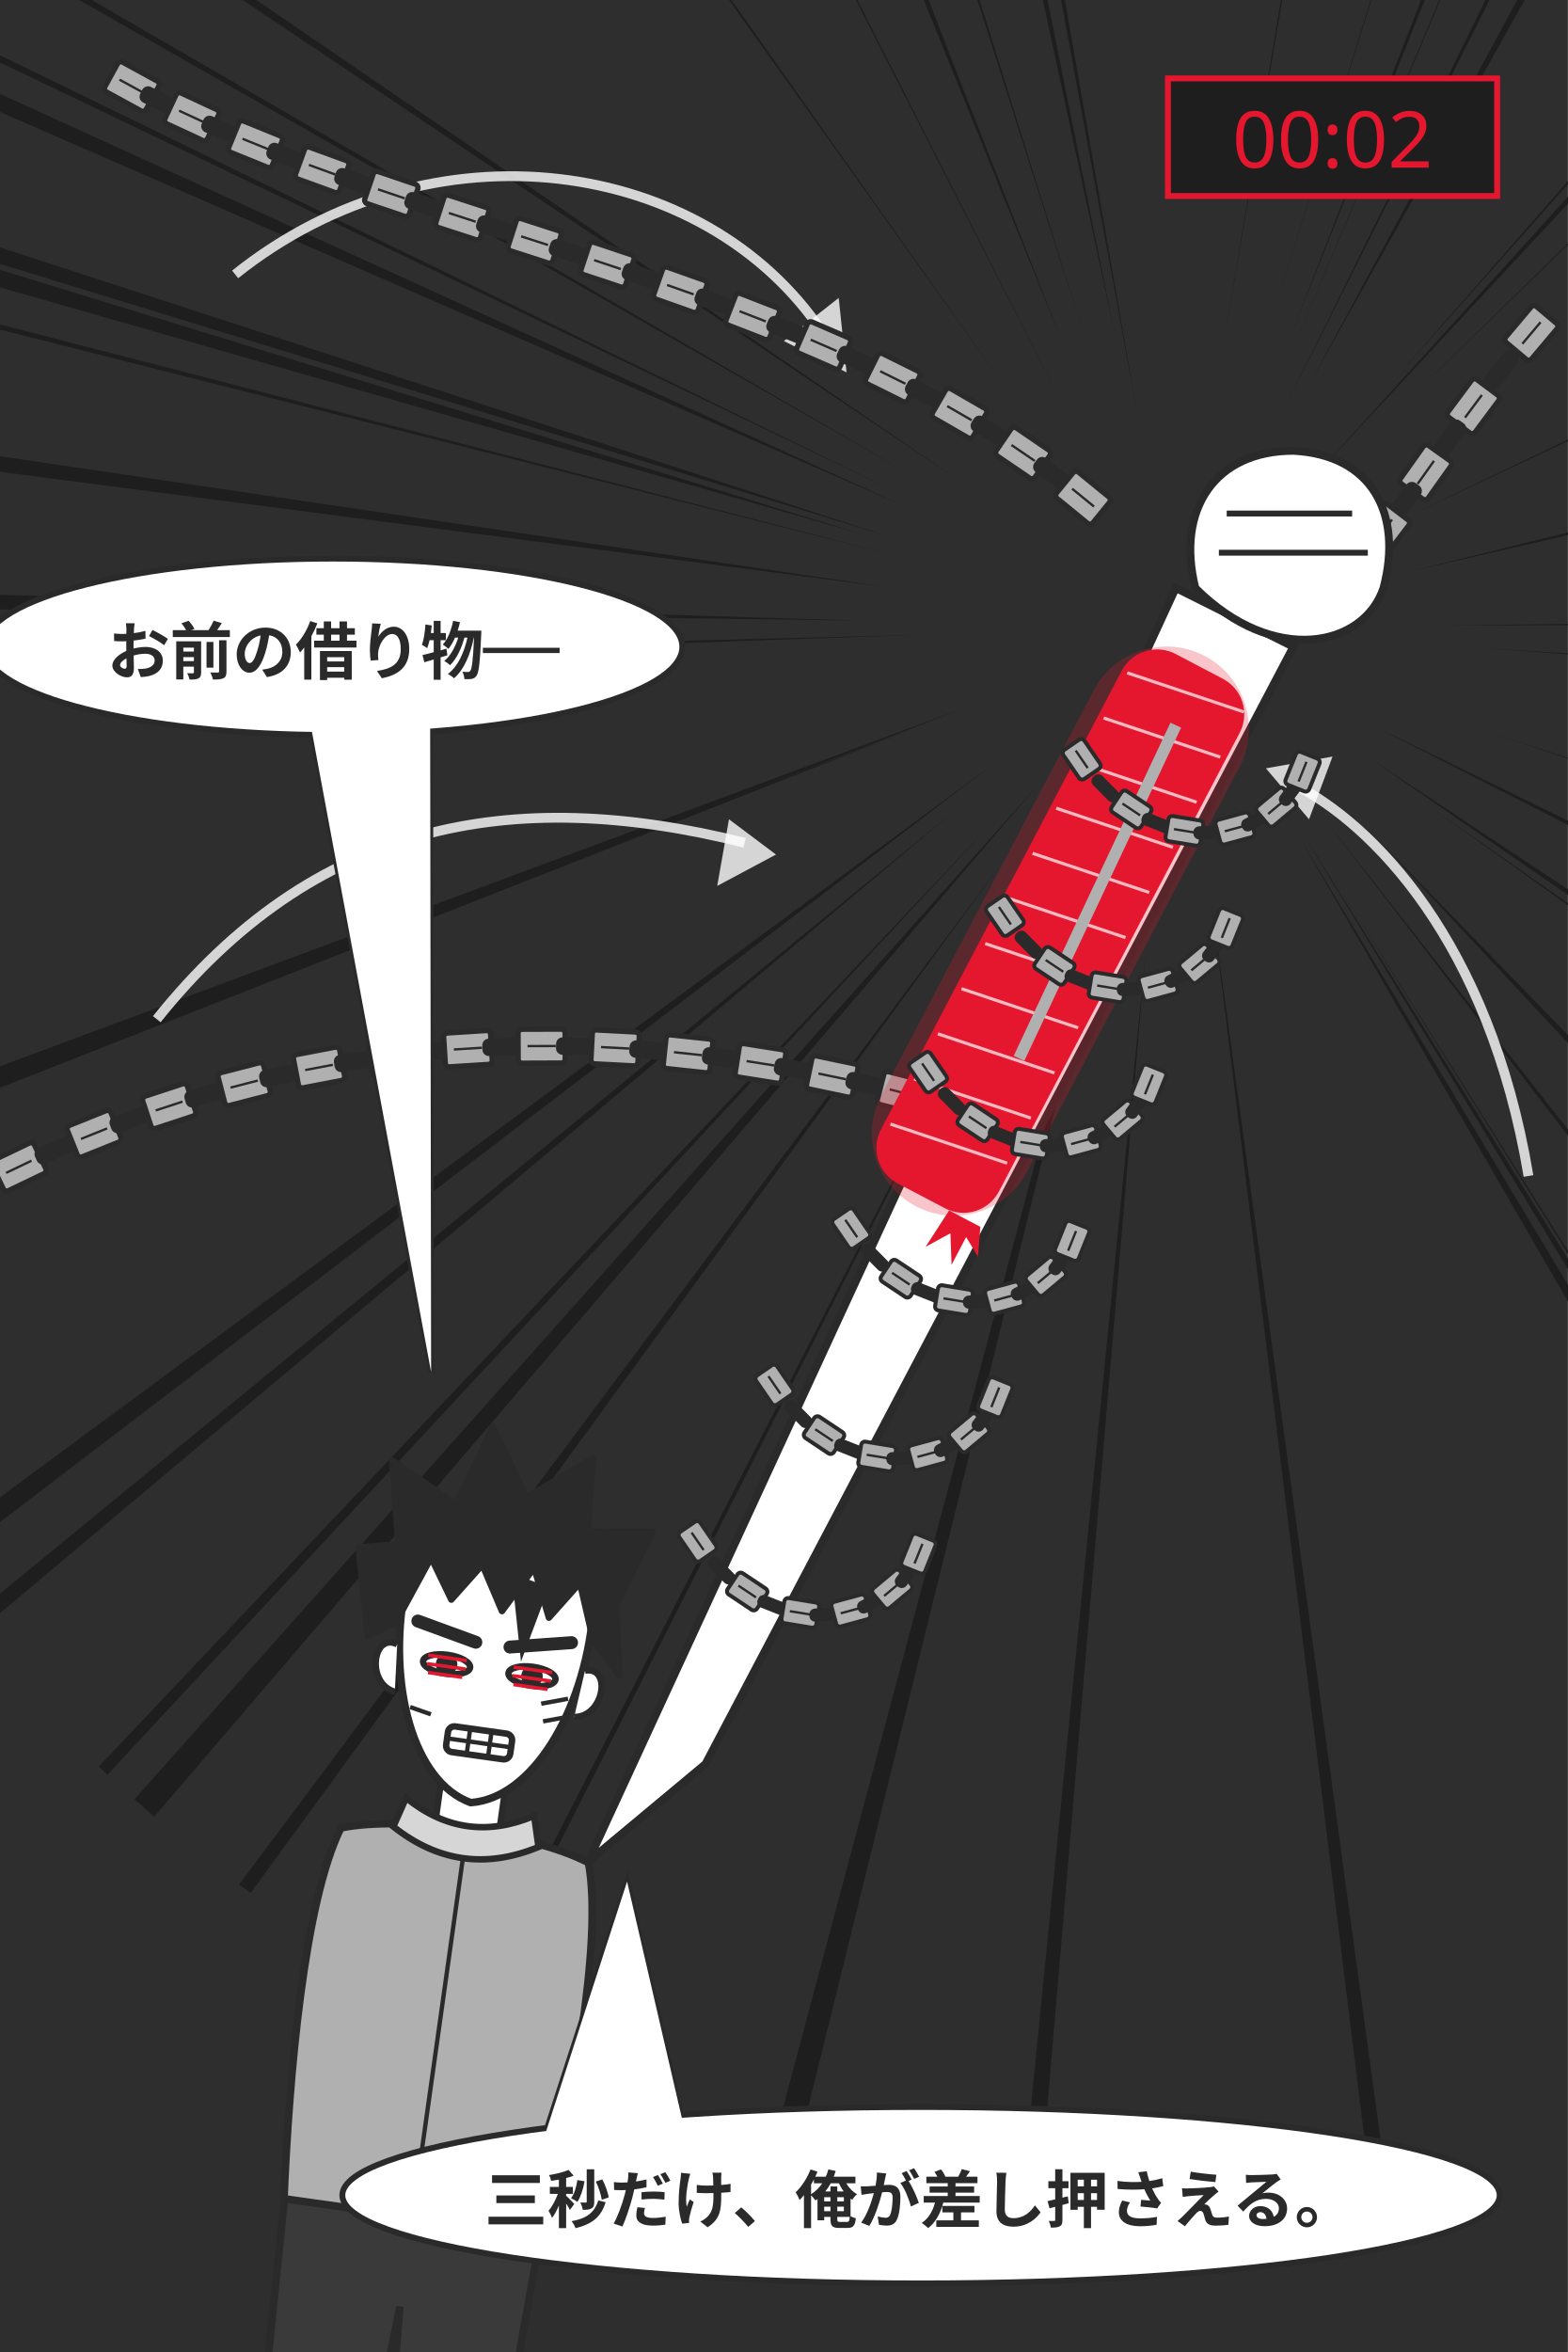
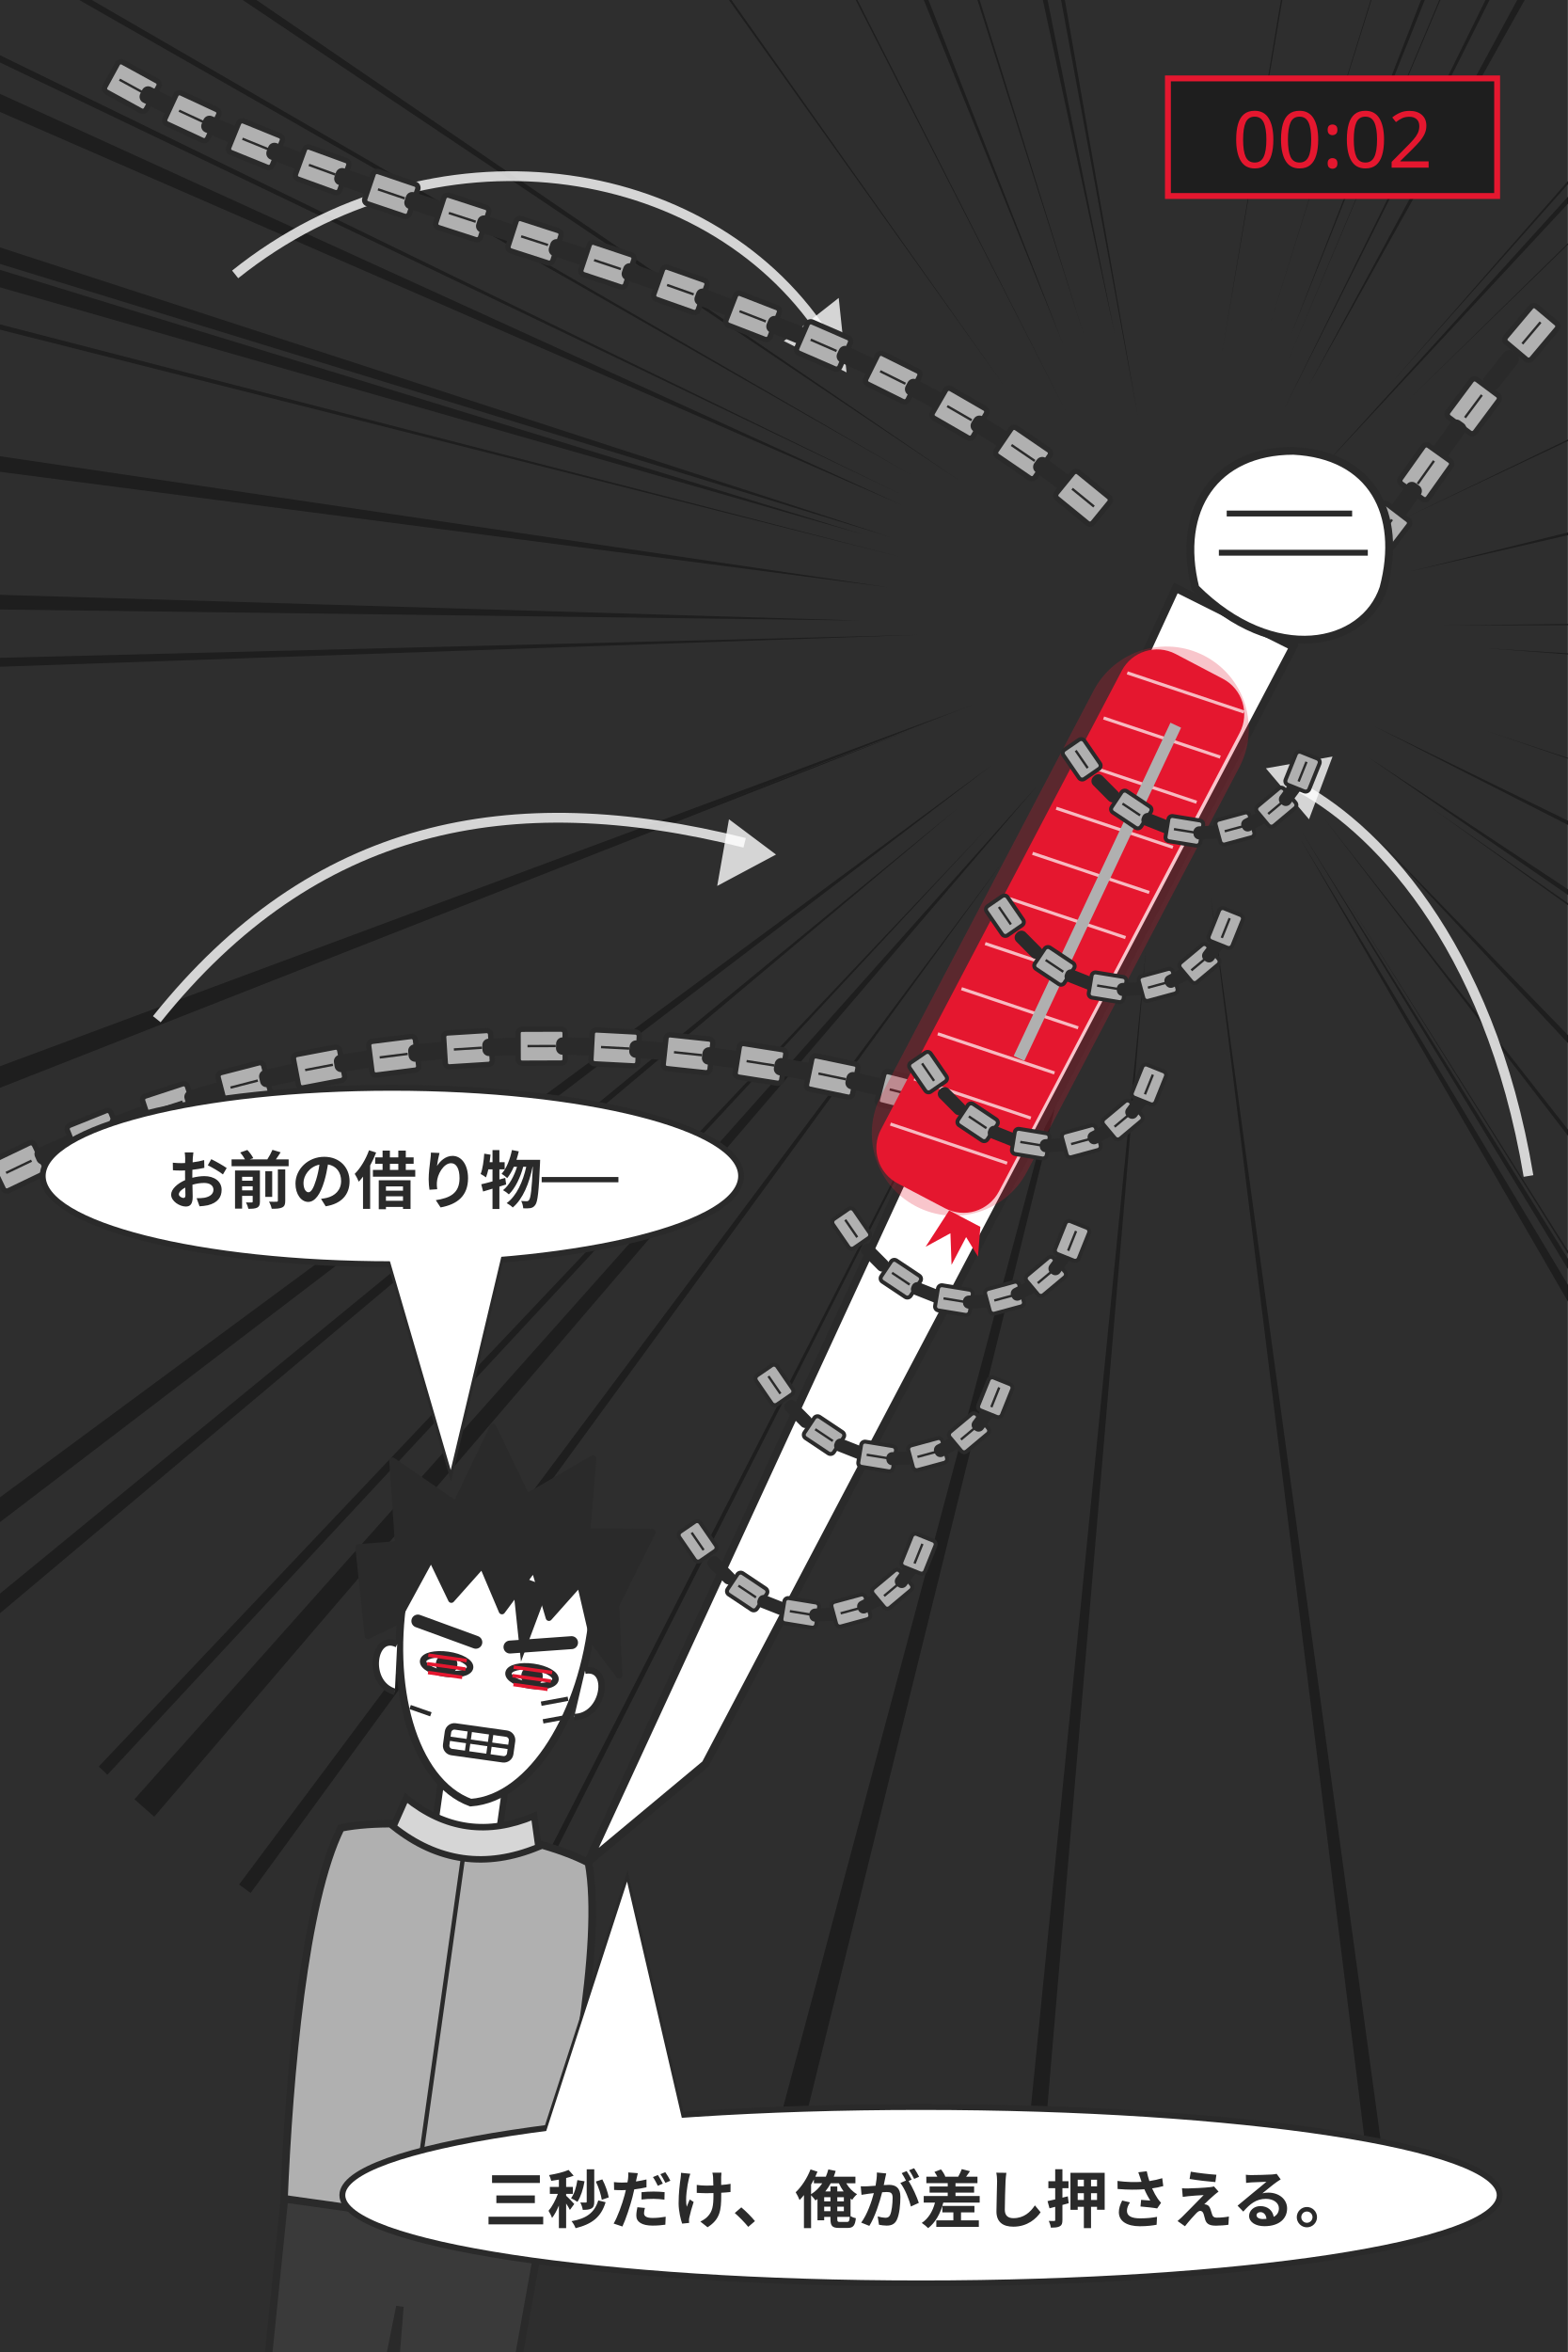
<svg xmlns="http://www.w3.org/2000/svg" viewBox="0 0 800 1200">
  <rect width="800" height="1200" fill="#2E2E2E" />
  <rect width="800" height="1200" fill="#2E2E2E" />
  <g fill="#1E1E1E" opacity="1">
    <polygon points="454.3,274 -161.2,73.8 -164.5,84.2" />
    <polygon points="709.8,195.6 1131.1,-278.3 1127.3,-281.6" />
    <polygon points="460,257.6 -128.5,-10.7 -132.9,-0.8" />
    <polygon points="717.3,264.1 1323.2,-22 1321.1,-26.5" />
    <polygon points="568.8,170.2 441.3,-464.1 432.7,-462.3" />
    <polygon points="528.5,401.8 68.6,918 78.7,926.9" />
    <polygon points="580.6,212.2 461.4,-467.9 455.4,-466.8" />
    <polygon points="544.6,211.2 238.1,-393.5 236.2,-392.5" />
    <polygon points="546.5,425 235.3,1032.1 238.4,1033.6" />
    <polygon points="701.1,370.4 1313.2,682.4 1318.6,671.6" />
    <polygon points="686.4,457.7 1024.2,998.3 1026.3,997" />
    <polygon points="440.5,272.7 -165.3,87 -168.7,98.3" />
    <polygon points="468.7,323.9 -199.7,340.6 -199.5,347.1" />
    <polygon points="584.7,485.3 522,1116.2 530.9,1117" />
    <polygon points="438.7,316.6 -199.7,297.5 -199.9,308.4" />
    <polygon points="667.9,196.6 990.1,-378.4 981.5,-383.2" />
    <polygon points="730,411.8 1251.7,784 1255.3,778.9" />
    <polygon points="484.5,363.9 -149.6,599.6 -146,609" />
    <polygon points="465.5,242.6 -92.4,-80.7 -94.5,-77" />
    <polygon points="657.4,183.7 911.3,-417 909.7,-417.6" />
    <polygon points="698.2,386.3 1259.2,773.3 1266.7,762.3" />
    <polygon points="699.9,424.9 1147.2,903.7 1156.3,894.9" />
    <polygon points="757.4,330.7 1397.9,378.1 1398.4,370.8" />
    <polygon points="663.7,428.2 1001.4,1012 1010.8,1006.5" />
    <polygon points="496.1,359.7 -148.6,602.3 -146.3,608.3" />
    <polygon points="488.3,412.7 -18.1,827.9 -13,834" />
    <polygon points="460.1,284.3 -174.7,120.4 -175.6,123.9" />
    <polygon points="571.7,430.3 394.8,1093.3 407.2,1096.4" />
    <polygon points="623.6,180.2 734.4,-468.6 731.9,-469.1" />
    <polygon points="511.4,440.1 122,961.5 127.9,965.8" />
    <polygon points="647.9,166.2 838.6,-443.6 837.2,-444" />
    <polygon points="513.2,197.9 137.8,-333 135.5,-331.4" />
    <polygon points="658.9,170.5 896.2,-423.1 890.5,-425.4" />
    <polygon points="664.3,424.4 1016.6,1003 1022.7,999.2" />
    <polygon points="654.7,209.9 958.6,-395.2 953.8,-397.5" />
    <polygon points="735.8,319.1 1400,317.8 1400,311.2" />
    <polygon points="553,170.6 361.8,-443.7 358.2,-442.6" />
    <polygon points="542.3,175.1 307.7,-424.7 300.6,-421.9" />
    <polygon points="718.5,204.2 1173.2,-238.1 1171.3,-240.1" />
    <polygon points="452.8,299.6 -191.6,204.5 -193.2,215.6" />
    <polygon points="719.3,291.6 1379.5,140.1 1377,129.3" />
    <polygon points="675.7,417.6 1088,954 1093.1,950" />
    <polygon points="617.8,457 699.1,1113.8 707.4,1112.8" />
    <polygon points="506.5,390.1 -43.2,795.8 -36.6,804.5" />
    <polygon points="465.1,372.2 -147.4,605.4 -144.8,611.9" />
    <polygon points="673.1,240.4 1144.6,-266.1 1138,-272.1" />
    <polygon points="489.7,245.3 -60.8,-131 -64.1,-126" />
    <polygon points="459.8,252.2 -119.4,-30 -121.2,-26.2" />
    <polygon points="503.7,422.6 50.4,901.3 54.8,905.5" />
    <polygon points="758.9,373.1 1357.8,576.3 1359.6,571.1" />
  </g>
  <g fill="none" stroke="#FFFFFF" stroke-width="5" opacity="0.8">
    <path d="M120,140 C220,60 360,80 420,170" />
    <path d="M780,600 C760,480 700,420 660,400" />
    <path d="M80,520 C160,420 260,400 380,430" />
  </g>
  <g fill="#FFFFFF" opacity="0.8">
    <path d="M432,190 L400,174 L428,152 Z" />
    <path d="M646,392 L680,386 L668,418 Z" />
    <path d="M396,436 L366,452 L372,418 Z" />
  </g>
  <g stroke="#2A2A2A" stroke-width="2.7" opacity="1">
    <g transform="translate(67.3,44.1) rotate(28.7)">
      <rect x="-12" y="-8.6" width="24" height="17.3" rx="2" fill="#B0B0B0" />
      <line x1="-7.2" y1="0" x2="7.2" y2="0" stroke-width="1.2" />
    </g>
    <g transform="translate(82.3,52) rotate(26.7)">
      <rect x="-10.1" y="-3.1" width="20.2" height="6.2" rx="2" fill="#2A2A2A" />
    </g>
    <g transform="translate(97.9,59.5) rotate(24.9)">
      <rect x="-12" y="-8.6" width="24" height="17.3" rx="2" fill="#B0B0B0" />
      <line x1="-7.2" y1="0" x2="7.2" y2="0" stroke-width="1.2" />
    </g>
    <g transform="translate(113.9,66.6) rotate(23.4)">
      <rect x="-10.1" y="-3.1" width="20.2" height="6.2" rx="2" fill="#2A2A2A" />
    </g>
    <g transform="translate(130.4,73.5) rotate(22.1)">
      <rect x="-12" y="-8.6" width="24" height="17.3" rx="2" fill="#B0B0B0" />
      <line x1="-7.2" y1="0" x2="7.2" y2="0" stroke-width="1.2" />
    </g>
    <g transform="translate(147.2,80.1) rotate(20.9)">
      <rect x="-10.1" y="-3.1" width="20.2" height="6.2" rx="2" fill="#2A2A2A" />
    </g>
    <g transform="translate(164.4,86.6) rotate(20)">
      <rect x="-12" y="-8.6" width="24" height="17.3" rx="2" fill="#B0B0B0" />
      <line x1="-7.2" y1="0" x2="7.2" y2="0" stroke-width="1.2" />
    </g>
    <g transform="translate(181.9,92.8) rotate(19.3)">
      <rect x="-10.1" y="-3.1" width="20.2" height="6.2" rx="2" fill="#2A2A2A" />
    </g>
    <g transform="translate(199.7,98.9) rotate(18.7)">
      <rect x="-12" y="-8.6" width="24" height="17.3" rx="2" fill="#B0B0B0" />
      <line x1="-7.2" y1="0" x2="7.2" y2="0" stroke-width="1.2" />
    </g>
    <g transform="translate(217.7,104.9) rotate(18.3)">
      <rect x="-10.1" y="-3.1" width="20.2" height="6.2" rx="2" fill="#2A2A2A" />
    </g>
    <g transform="translate(235.9,110.9) rotate(18)">
      <rect x="-12" y="-8.6" width="24" height="17.3" rx="2" fill="#B0B0B0" />
      <line x1="-7.2" y1="0" x2="7.2" y2="0" stroke-width="1.2" />
    </g>
    <g transform="translate(254.3,116.8) rotate(17.9)">
      <rect x="-10.1" y="-3.1" width="20.2" height="6.2" rx="2" fill="#2A2A2A" />
    </g>
    <g transform="translate(272.8,122.8) rotate(17.9)">
      <rect x="-12" y="-8.6" width="24" height="17.3" rx="2" fill="#B0B0B0" />
      <line x1="-7.2" y1="0" x2="7.2" y2="0" stroke-width="1.2" />
    </g>
    <g transform="translate(291.4,128.9) rotate(18.1)">
      <rect x="-10.1" y="-3.1" width="20.2" height="6.2" rx="2" fill="#2A2A2A" />
    </g>
    <g transform="translate(310,135) rotate(18.4)">
      <rect x="-12" y="-8.6" width="24" height="17.3" rx="2" fill="#B0B0B0" />
      <line x1="-7.2" y1="0" x2="7.2" y2="0" stroke-width="1.2" />
    </g>
    <g transform="translate(328.6,141.3) rotate(18.9)">
      <rect x="-10.1" y="-3.1" width="20.2" height="6.2" rx="2" fill="#2A2A2A" />
    </g>
    <g transform="translate(347.2,147.8) rotate(19.5)">
      <rect x="-12" y="-8.6" width="24" height="17.3" rx="2" fill="#B0B0B0" />
      <line x1="-7.2" y1="0" x2="7.2" y2="0" stroke-width="1.2" />
    </g>
    <g transform="translate(365.7,154.4) rotate(20.3)">
      <rect x="-10.1" y="-3.1" width="20.2" height="6.2" rx="2" fill="#2A2A2A" />
    </g>
    <g transform="translate(384.1,161.4) rotate(21.2)">
      <rect x="-12" y="-8.6" width="24" height="17.3" rx="2" fill="#B0B0B0" />
      <line x1="-7.2" y1="0" x2="7.2" y2="0" stroke-width="1.2" />
    </g>
    <g transform="translate(402.3,168.6) rotate(22.2)">
      <rect x="-10.1" y="-3.1" width="20.2" height="6.2" rx="2" fill="#2A2A2A" />
    </g>
    <g transform="translate(420.3,176.2) rotate(23.5)">
      <rect x="-12" y="-8.6" width="24" height="17.3" rx="2" fill="#B0B0B0" />
      <line x1="-7.2" y1="0" x2="7.2" y2="0" stroke-width="1.2" />
    </g>
    <g transform="translate(438.1,184.2) rotate(24.8)">
      <rect x="-10.1" y="-3.1" width="20.2" height="6.2" rx="2" fill="#2A2A2A" />
    </g>
    <g transform="translate(455.6,192.6) rotate(26.4)">
      <rect x="-12" y="-8.6" width="24" height="17.3" rx="2" fill="#B0B0B0" />
      <line x1="-7.2" y1="0" x2="7.2" y2="0" stroke-width="1.2" />
    </g>
    <g transform="translate(472.8,201.4) rotate(28.1)">
      <rect x="-10.1" y="-3.1" width="20.2" height="6.2" rx="2" fill="#2A2A2A" />
    </g>
    <g transform="translate(489.6,210.8) rotate(30)">
      <rect x="-12" y="-8.6" width="24" height="17.3" rx="2" fill="#B0B0B0" />
      <line x1="-7.2" y1="0" x2="7.2" y2="0" stroke-width="1.2" />
    </g>
    <g transform="translate(506.1,220.6) rotate(32)">
      <rect x="-10.1" y="-3.1" width="20.2" height="6.2" rx="2" fill="#2A2A2A" />
    </g>
    <g transform="translate(522.1,231.1) rotate(34.3)">
      <rect x="-12" y="-8.6" width="24" height="17.3" rx="2" fill="#B0B0B0" />
      <line x1="-7.2" y1="0" x2="7.2" y2="0" stroke-width="1.2" />
    </g>
    <g transform="translate(537.7,242.2) rotate(36.7)">
      <rect x="-10.1" y="-3.1" width="20.2" height="6.2" rx="2" fill="#2A2A2A" />
    </g>
    <g transform="translate(552.7,253.9) rotate(39.2)">
      <rect x="-12" y="-8.6" width="24" height="17.3" rx="2" fill="#B0B0B0" />
      <line x1="-7.2" y1="0" x2="7.2" y2="0" stroke-width="1.2" />
    </g>
  </g>
  <g stroke="#2A2A2A" stroke-width="2.7" opacity="1">
    <g transform="translate(781.5,169.9) rotate(130.1)">
      <rect x="-12" y="-8.6" width="24" height="17.3" rx="2" fill="#B0B0B0" />
      <line x1="-7.2" y1="0" x2="7.2" y2="0" stroke-width="1.2" />
    </g>
    <g transform="translate(765.9,189) rotate(128.2)">
      <rect x="-10.1" y="-3.1" width="20.2" height="6.2" rx="2" fill="#2A2A2A" />
    </g>
    <g transform="translate(751.9,207.3) rotate(126.7)">
      <rect x="-12" y="-8.6" width="24" height="17.3" rx="2" fill="#B0B0B0" />
      <line x1="-7.2" y1="0" x2="7.2" y2="0" stroke-width="1.2" />
    </g>
    <g transform="translate(739.3,224.6) rotate(125.7)">
      <rect x="-10.1" y="-3.1" width="20.2" height="6.2" rx="2" fill="#2A2A2A" />
    </g>
    <g transform="translate(727.6,241) rotate(125.4)">
      <rect x="-12" y="-8.6" width="24" height="17.3" rx="2" fill="#B0B0B0" />
      <line x1="-7.2" y1="0" x2="7.2" y2="0" stroke-width="1.2" />
    </g>
    <g transform="translate(716.6,256.4) rotate(125.9)">
      <rect x="-10.1" y="-3.1" width="20.2" height="6.2" rx="2" fill="#2A2A2A" />
    </g>
    <g transform="translate(706,270.8) rotate(127.3)">
      <rect x="-12" y="-8.6" width="24" height="17.3" rx="2" fill="#B0B0B0" />
      <line x1="-7.2" y1="0" x2="7.2" y2="0" stroke-width="1.2" />
    </g>
    <g transform="translate(695.4,284.1) rotate(129.9)">
      <rect x="-10.1" y="-3.1" width="20.2" height="6.2" rx="2" fill="#2A2A2A" />
    </g>
    <g transform="translate(684.5,296.3) rotate(133.5)">
      <rect x="-12" y="-8.6" width="24" height="17.3" rx="2" fill="#B0B0B0" />
      <line x1="-7.2" y1="0" x2="7.2" y2="0" stroke-width="1.2" />
    </g>
    <g transform="translate(673.1,307.4) rotate(138.3)">
      <rect x="-10.1" y="-3.1" width="20.2" height="6.2" rx="2" fill="#2A2A2A" />
    </g>
    <g transform="translate(660.8,317.4) rotate(144)">
      <rect x="-12" y="-8.6" width="24" height="17.3" rx="2" fill="#B0B0B0" />
      <line x1="-7.2" y1="0" x2="7.2" y2="0" stroke-width="1.2" />
    </g>
    <g transform="translate(647.3,326.1) rotate(150.2)">
      <rect x="-10.1" y="-3.1" width="20.2" height="6.2" rx="2" fill="#2A2A2A" />
    </g>
  </g>
  <g stroke="#2A2A2A" stroke-width="2.7" opacity="1">
    <g transform="translate(9.6,595.3) rotate(-25.6)">
      <rect x="-12" y="-8.6" width="24" height="17.3" rx="2" fill="#B0B0B0" />
      <line x1="-7.2" y1="0" x2="7.2" y2="0" stroke-width="1.2" />
    </g>
    <g transform="translate(28.8,586.5) rotate(-23.8)">
      <rect x="-10.1" y="-3.1" width="20.2" height="6.2" rx="2" fill="#2A2A2A" />
    </g>
    <g transform="translate(48,578.4) rotate(-21.9)">
      <rect x="-12" y="-8.6" width="24" height="17.3" rx="2" fill="#B0B0B0" />
      <line x1="-7.2" y1="0" x2="7.2" y2="0" stroke-width="1.2" />
    </g>
    <g transform="translate(67.2,571) rotate(-20.1)">
      <rect x="-10.1" y="-3.1" width="20.2" height="6.2" rx="2" fill="#2A2A2A" />
    </g>
    <g transform="translate(86.3,564.3) rotate(-18.2)">
      <rect x="-12" y="-8.6" width="24" height="17.3" rx="2" fill="#B0B0B0" />
      <line x1="-7.2" y1="0" x2="7.2" y2="0" stroke-width="1.2" />
    </g>
    <g transform="translate(105.5,558.4) rotate(-16.3)">
      <rect x="-10.1" y="-3.1" width="20.2" height="6.2" rx="2" fill="#2A2A2A" />
    </g>
    <g transform="translate(124.6,553.1) rotate(-14.5)">
      <rect x="-12" y="-8.6" width="24" height="17.3" rx="2" fill="#B0B0B0" />
      <line x1="-7.2" y1="0" x2="7.2" y2="0" stroke-width="1.2" />
    </g>
    <g transform="translate(143.7,548.5) rotate(-12.6)">
      <rect x="-10.1" y="-3.1" width="20.2" height="6.2" rx="2" fill="#2A2A2A" />
    </g>
    <g transform="translate(162.8,544.6) rotate(-10.8)">
      <rect x="-12" y="-8.6" width="24" height="17.3" rx="2" fill="#B0B0B0" />
      <line x1="-7.2" y1="0" x2="7.2" y2="0" stroke-width="1.2" />
    </g>
    <g transform="translate(181.9,541.3) rotate(-9)">
      <rect x="-10.1" y="-3.1" width="20.2" height="6.2" rx="2" fill="#2A2A2A" />
    </g>
    <g transform="translate(200.9,538.6) rotate(-7.2)">
      <rect x="-12" y="-8.6" width="24" height="17.3" rx="2" fill="#B0B0B0" />
      <line x1="-7.2" y1="0" x2="7.2" y2="0" stroke-width="1.2" />
    </g>
    <g transform="translate(219.8,536.5) rotate(-5.4)">
      <rect x="-10.1" y="-3.1" width="20.2" height="6.2" rx="2" fill="#2A2A2A" />
    </g>
    <g transform="translate(238.8,535) rotate(-3.6)">
      <rect x="-12" y="-8.6" width="24" height="17.3" rx="2" fill="#B0B0B0" />
      <line x1="-7.2" y1="0" x2="7.2" y2="0" stroke-width="1.2" />
    </g>
    <g transform="translate(257.6,534.1) rotate(-1.9)">
      <rect x="-10.1" y="-3.1" width="20.2" height="6.2" rx="2" fill="#2A2A2A" />
    </g>
    <g transform="translate(276.4,533.7) rotate(-0.2)">
      <rect x="-12" y="-8.6" width="24" height="17.3" rx="2" fill="#B0B0B0" />
      <line x1="-7.2" y1="0" x2="7.2" y2="0" stroke-width="1.2" />
    </g>
    <g transform="translate(295.2,533.9) rotate(1.4)">
      <rect x="-10.1" y="-3.1" width="20.2" height="6.2" rx="2" fill="#2A2A2A" />
    </g>
    <g transform="translate(313.9,534.6) rotate(3)">
      <rect x="-12" y="-8.6" width="24" height="17.3" rx="2" fill="#B0B0B0" />
      <line x1="-7.2" y1="0" x2="7.2" y2="0" stroke-width="1.2" />
    </g>
    <g transform="translate(332.6,535.9) rotate(4.6)">
      <rect x="-10.1" y="-3.1" width="20.2" height="6.2" rx="2" fill="#2A2A2A" />
    </g>
    <g transform="translate(351.1,537.6) rotate(6.1)">
      <rect x="-12" y="-8.6" width="24" height="17.3" rx="2" fill="#B0B0B0" />
      <line x1="-7.2" y1="0" x2="7.2" y2="0" stroke-width="1.2" />
    </g>
    <g transform="translate(369.7,539.8) rotate(7.6)">
      <rect x="-10.1" y="-3.1" width="20.2" height="6.2" rx="2" fill="#2A2A2A" />
    </g>
    <g transform="translate(388.1,542.5) rotate(9)">
      <rect x="-12" y="-8.6" width="24" height="17.3" rx="2" fill="#B0B0B0" />
      <line x1="-7.2" y1="0" x2="7.2" y2="0" stroke-width="1.2" />
    </g>
    <g transform="translate(406.4,545.7) rotate(10.4)">
      <rect x="-10.1" y="-3.1" width="20.2" height="6.2" rx="2" fill="#2A2A2A" />
    </g>
    <g transform="translate(424.7,549.2) rotate(11.8)">
      <rect x="-12" y="-8.6" width="24" height="17.3" rx="2" fill="#B0B0B0" />
      <line x1="-7.2" y1="0" x2="7.2" y2="0" stroke-width="1.2" />
    </g>
    <g transform="translate(442.9,553.2) rotate(13.1)">
      <rect x="-10.1" y="-3.1" width="20.2" height="6.2" rx="2" fill="#2A2A2A" />
    </g>
    <g transform="translate(461,557.6) rotate(14.3)">
      <rect x="-12" y="-8.6" width="24" height="17.3" rx="2" fill="#B0B0B0" />
      <line x1="-7.2" y1="0" x2="7.2" y2="0" stroke-width="1.2" />
    </g>
  </g>
  <path d="M300,950 L360,900 L660,330 L600,300 Z" fill="#FFFFFF" stroke="#2A2A2A" stroke-width="4" />
  <g transform="translate(612,340) rotate(117.7)">
    <rect x="-6" y="-42" width="317.1" height="84" rx="42" fill="#E5172F" opacity="0.25" />
    <rect x="0" y="-34" width="305.1" height="68" rx="20.4" fill="#E5172F" />
    <line x1="10" y1="-31" x2="20" y2="31" stroke="#FFFFFF" stroke-width="1.6" opacity="0.7" />
    <line x1="36" y1="-31" x2="46" y2="31" stroke="#FFFFFF" stroke-width="1.6" opacity="0.7" />
    <line x1="62" y1="-31" x2="72" y2="31" stroke="#FFFFFF" stroke-width="1.6" opacity="0.7" />
    <line x1="88" y1="-31" x2="98" y2="31" stroke="#FFFFFF" stroke-width="1.6" opacity="0.7" />
    <line x1="114" y1="-31" x2="124" y2="31" stroke="#FFFFFF" stroke-width="1.6" opacity="0.7" />
    <line x1="140" y1="-31" x2="150" y2="31" stroke="#FFFFFF" stroke-width="1.6" opacity="0.7" />
    <line x1="166" y1="-31" x2="176" y2="31" stroke="#FFFFFF" stroke-width="1.6" opacity="0.7" />
    <line x1="192" y1="-31" x2="202" y2="31" stroke="#FFFFFF" stroke-width="1.6" opacity="0.7" />
    <line x1="218" y1="-31" x2="228" y2="31" stroke="#FFFFFF" stroke-width="1.6" opacity="0.7" />
    <line x1="244" y1="-31" x2="254" y2="31" stroke="#FFFFFF" stroke-width="1.6" opacity="0.7" />
    <line x1="270" y1="-31" x2="280" y2="31" stroke="#FFFFFF" stroke-width="1.6" opacity="0.7" />
    <path d="M305.1,-34 l14,-6 l-6,10 l16,0 l-14,8 l12,8 l-22,-2 Z" fill="#E5172F" />
  </g>
  <path d="M600,370 L520,540" stroke="#B0B0B0" stroke-width="6" />
  <path d="M610,300 C600,260 620,230 660,230 C700,232 716,262 706,300 C696,330 650,340 610,300 Z" fill="#FFFFFF" stroke="#2A2A2A" stroke-width="4" />
  <path d="M626,262 L690,262 M622,282 L698,282" stroke="#2A2A2A" stroke-width="3" />
  <g stroke="#2A2A2A" stroke-width="2.0" opacity="1">
    <g transform="translate(552,387.4) rotate(55.5)">
      <rect x="-9" y="-6.5" width="18" height="13" rx="2" fill="#B0B0B0" />
      <line x1="-5.4" y1="0" x2="5.4" y2="0" stroke-width="1.2" />
    </g>
    <g transform="translate(564.2,402.2) rotate(45.2)">
      <rect x="-7.6" y="-2.3" width="15.1" height="4.7" rx="2" fill="#2A2A2A" />
    </g>
    <g transform="translate(577.3,413) rotate(33.7)">
      <rect x="-9" y="-6.5" width="18" height="13" rx="2" fill="#B0B0B0" />
      <line x1="-5.4" y1="0" x2="5.4" y2="0" stroke-width="1.2" />
    </g>
    <g transform="translate(590.8,420.1) rotate(21.6)">
      <rect x="-7.6" y="-2.3" width="15.1" height="4.7" rx="2" fill="#2A2A2A" />
    </g>
    <g transform="translate(604.4,423.9) rotate(9.3)">
      <rect x="-9" y="-6.5" width="18" height="13" rx="2" fill="#B0B0B0" />
      <line x1="-5.4" y1="0" x2="5.4" y2="0" stroke-width="1.2" />
    </g>
    <g transform="translate(617.6,424.6) rotate(-3)">
      <rect x="-7.6" y="-2.3" width="15.1" height="4.7" rx="2" fill="#2A2A2A" />
    </g>
    <g transform="translate(630.2,422.7) rotate(-15.2)">
      <rect x="-9" y="-6.5" width="18" height="13" rx="2" fill="#B0B0B0" />
      <line x1="-5.4" y1="0" x2="5.4" y2="0" stroke-width="1.2" />
    </g>
    <g transform="translate(641.5,418.3) rotate(-27.3)">
      <rect x="-7.6" y="-2.3" width="15.1" height="4.7" rx="2" fill="#2A2A2A" />
    </g>
    <g transform="translate(651.3,411.8) rotate(-39.9)">
      <rect x="-9" y="-6.5" width="18" height="13" rx="2" fill="#B0B0B0" />
      <line x1="-5.4" y1="0" x2="5.4" y2="0" stroke-width="1.2" />
    </g>
    <g transform="translate(659.2,403.5) rotate(-53.4)">
      <rect x="-7.6" y="-2.3" width="15.1" height="4.7" rx="2" fill="#2A2A2A" />
    </g>
    <g transform="translate(664.7,393.7) rotate(-68.1)">
      <rect x="-9" y="-6.5" width="18" height="13" rx="2" fill="#B0B0B0" />
      <line x1="-5.4" y1="0" x2="5.4" y2="0" stroke-width="1.2" />
    </g>
  </g>
  <g stroke="#2A2A2A" stroke-width="2.0" opacity="1">
    <g transform="translate(512.8,467.2) rotate(55.5)">
      <rect x="-9" y="-6.5" width="18" height="13" rx="2" fill="#B0B0B0" />
      <line x1="-5.4" y1="0" x2="5.4" y2="0" stroke-width="1.2" />
    </g>
    <g transform="translate(525,482) rotate(45.2)">
      <rect x="-7.6" y="-2.3" width="15.1" height="4.7" rx="2" fill="#2A2A2A" />
    </g>
    <g transform="translate(538.1,492.8) rotate(33.7)">
      <rect x="-9" y="-6.5" width="18" height="13" rx="2" fill="#B0B0B0" />
      <line x1="-5.4" y1="0" x2="5.4" y2="0" stroke-width="1.2" />
    </g>
    <g transform="translate(551.6,499.9) rotate(21.6)">
      <rect x="-7.6" y="-2.3" width="15.1" height="4.7" rx="2" fill="#2A2A2A" />
    </g>
    <g transform="translate(565.2,503.7) rotate(9.3)">
      <rect x="-9" y="-6.5" width="18" height="13" rx="2" fill="#B0B0B0" />
      <line x1="-5.4" y1="0" x2="5.4" y2="0" stroke-width="1.2" />
    </g>
    <g transform="translate(578.5,504.5) rotate(-3)">
      <rect x="-7.6" y="-2.3" width="15.1" height="4.7" rx="2" fill="#2A2A2A" />
    </g>
    <g transform="translate(591,502.5) rotate(-15.2)">
      <rect x="-9" y="-6.5" width="18" height="13" rx="2" fill="#B0B0B0" />
      <line x1="-5.4" y1="0" x2="5.4" y2="0" stroke-width="1.2" />
    </g>
    <g transform="translate(602.3,498.1) rotate(-27.3)">
      <rect x="-7.6" y="-2.3" width="15.1" height="4.7" rx="2" fill="#2A2A2A" />
    </g>
    <g transform="translate(612.1,491.6) rotate(-39.9)">
      <rect x="-9" y="-6.5" width="18" height="13" rx="2" fill="#B0B0B0" />
      <line x1="-5.4" y1="0" x2="5.4" y2="0" stroke-width="1.2" />
    </g>
    <g transform="translate(620,483.3) rotate(-53.4)">
      <rect x="-7.6" y="-2.3" width="15.1" height="4.7" rx="2" fill="#2A2A2A" />
    </g>
    <g transform="translate(625.5,473.5) rotate(-68.1)">
      <rect x="-9" y="-6.5" width="18" height="13" rx="2" fill="#B0B0B0" />
      <line x1="-5.4" y1="0" x2="5.4" y2="0" stroke-width="1.2" />
    </g>
  </g>
  <g stroke="#2A2A2A" stroke-width="2.0" opacity="1">
    <g transform="translate(473.6,547) rotate(55.5)">
      <rect x="-9" y="-6.5" width="18" height="13" rx="2" fill="#B0B0B0" />
      <line x1="-5.4" y1="0" x2="5.4" y2="0" stroke-width="1.2" />
    </g>
    <g transform="translate(485.8,561.8) rotate(45.2)">
      <rect x="-7.6" y="-2.3" width="15.1" height="4.7" rx="2" fill="#2A2A2A" />
    </g>
    <g transform="translate(498.9,572.6) rotate(33.7)">
      <rect x="-9" y="-6.5" width="18" height="13" rx="2" fill="#B0B0B0" />
      <line x1="-5.4" y1="0" x2="5.4" y2="0" stroke-width="1.2" />
    </g>
    <g transform="translate(512.4,579.7) rotate(21.6)">
      <rect x="-7.6" y="-2.3" width="15.1" height="4.7" rx="2" fill="#2A2A2A" />
    </g>
    <g transform="translate(526,583.5) rotate(9.3)">
      <rect x="-9" y="-6.5" width="18" height="13" rx="2" fill="#B0B0B0" />
      <line x1="-5.4" y1="0" x2="5.4" y2="0" stroke-width="1.2" />
    </g>
    <g transform="translate(539.2,584.2) rotate(-3)">
      <rect x="-7.6" y="-2.3" width="15.1" height="4.7" rx="2" fill="#2A2A2A" />
    </g>
    <g transform="translate(551.8,582.3) rotate(-15.2)">
      <rect x="-9" y="-6.5" width="18" height="13" rx="2" fill="#B0B0B0" />
      <line x1="-5.4" y1="0" x2="5.4" y2="0" stroke-width="1.2" />
    </g>
    <g transform="translate(563.1,577.9) rotate(-27.3)">
      <rect x="-7.6" y="-2.3" width="15.1" height="4.7" rx="2" fill="#2A2A2A" />
    </g>
    <g transform="translate(572.9,571.4) rotate(-39.9)">
      <rect x="-9" y="-6.5" width="18" height="13" rx="2" fill="#B0B0B0" />
      <line x1="-5.4" y1="0" x2="5.4" y2="0" stroke-width="1.2" />
    </g>
    <g transform="translate(580.8,563.1) rotate(-53.4)">
      <rect x="-7.6" y="-2.3" width="15.1" height="4.7" rx="2" fill="#2A2A2A" />
    </g>
    <g transform="translate(586.3,553.3) rotate(-68.1)">
      <rect x="-9" y="-6.5" width="18" height="13" rx="2" fill="#B0B0B0" />
      <line x1="-5.4" y1="0" x2="5.4" y2="0" stroke-width="1.2" />
    </g>
  </g>
  <g stroke="#2A2A2A" stroke-width="2.0" opacity="1">
    <g transform="translate(434.4,626.8) rotate(55.5)">
      <rect x="-9" y="-6.5" width="18" height="13" rx="2" fill="#B0B0B0" />
      <line x1="-5.4" y1="0" x2="5.4" y2="0" stroke-width="1.2" />
    </g>
    <g transform="translate(446.6,641.6) rotate(45.2)">
      <rect x="-7.6" y="-2.3" width="15.1" height="4.7" rx="2" fill="#2A2A2A" />
    </g>
    <g transform="translate(459.7,652.4) rotate(33.7)">
      <rect x="-9" y="-6.5" width="18" height="13" rx="2" fill="#B0B0B0" />
      <line x1="-5.4" y1="0" x2="5.4" y2="0" stroke-width="1.2" />
    </g>
    <g transform="translate(473.2,659.5) rotate(21.6)">
      <rect x="-7.6" y="-2.3" width="15.1" height="4.7" rx="2" fill="#2A2A2A" />
    </g>
    <g transform="translate(486.8,663.3) rotate(9.3)">
      <rect x="-9" y="-6.5" width="18" height="13" rx="2" fill="#B0B0B0" />
      <line x1="-5.4" y1="0" x2="5.4" y2="0" stroke-width="1.2" />
    </g>
    <g transform="translate(500,664) rotate(-3)">
      <rect x="-7.6" y="-2.3" width="15.1" height="4.7" rx="2" fill="#2A2A2A" />
    </g>
    <g transform="translate(512.6,662.1) rotate(-15.2)">
      <rect x="-9" y="-6.5" width="18" height="13" rx="2" fill="#B0B0B0" />
      <line x1="-5.4" y1="0" x2="5.4" y2="0" stroke-width="1.2" />
    </g>
    <g transform="translate(523.9,657.7) rotate(-27.3)">
      <rect x="-7.6" y="-2.3" width="15.1" height="4.7" rx="2" fill="#2A2A2A" />
    </g>
    <g transform="translate(533.7,651.2) rotate(-39.9)">
      <rect x="-9" y="-6.5" width="18" height="13" rx="2" fill="#B0B0B0" />
      <line x1="-5.4" y1="0" x2="5.4" y2="0" stroke-width="1.2" />
    </g>
    <g transform="translate(541.6,642.9) rotate(-53.4)">
      <rect x="-7.6" y="-2.3" width="15.1" height="4.7" rx="2" fill="#2A2A2A" />
    </g>
    <g transform="translate(547.1,633.1) rotate(-68.1)">
      <rect x="-9" y="-6.5" width="18" height="13" rx="2" fill="#B0B0B0" />
      <line x1="-5.4" y1="0" x2="5.4" y2="0" stroke-width="1.2" />
    </g>
  </g>
  <g stroke="#2A2A2A" stroke-width="2.0" opacity="1">
    <g transform="translate(395.2,706.6) rotate(55.5)">
      <rect x="-9" y="-6.5" width="18" height="13" rx="2" fill="#B0B0B0" />
      <line x1="-5.4" y1="0" x2="5.4" y2="0" stroke-width="1.2" />
    </g>
    <g transform="translate(407.4,721.4) rotate(45.2)">
      <rect x="-7.6" y="-2.3" width="15.1" height="4.7" rx="2" fill="#2A2A2A" />
    </g>
    <g transform="translate(420.5,732.2) rotate(33.7)">
      <rect x="-9" y="-6.5" width="18" height="13" rx="2" fill="#B0B0B0" />
      <line x1="-5.4" y1="0" x2="5.4" y2="0" stroke-width="1.2" />
    </g>
    <g transform="translate(434,739.3) rotate(21.6)">
      <rect x="-7.6" y="-2.3" width="15.1" height="4.7" rx="2" fill="#2A2A2A" />
    </g>
    <g transform="translate(447.6,743.1) rotate(9.3)">
      <rect x="-9" y="-6.5" width="18" height="13" rx="2" fill="#B0B0B0" />
      <line x1="-5.4" y1="0" x2="5.4" y2="0" stroke-width="1.2" />
    </g>
    <g transform="translate(460.9,743.9) rotate(-3)">
      <rect x="-7.6" y="-2.3" width="15.1" height="4.7" rx="2" fill="#2A2A2A" />
    </g>
    <g transform="translate(473.4,741.9) rotate(-15.2)">
      <rect x="-9" y="-6.5" width="18" height="13" rx="2" fill="#B0B0B0" />
      <line x1="-5.4" y1="0" x2="5.4" y2="0" stroke-width="1.2" />
    </g>
    <g transform="translate(484.7,737.5) rotate(-27.3)">
      <rect x="-7.6" y="-2.3" width="15.1" height="4.7" rx="2" fill="#2A2A2A" />
    </g>
    <g transform="translate(494.5,731) rotate(-39.9)">
      <rect x="-9" y="-6.5" width="18" height="13" rx="2" fill="#B0B0B0" />
      <line x1="-5.4" y1="0" x2="5.4" y2="0" stroke-width="1.2" />
    </g>
    <g transform="translate(502.4,722.7) rotate(-53.4)">
      <rect x="-7.6" y="-2.3" width="15.1" height="4.7" rx="2" fill="#2A2A2A" />
    </g>
    <g transform="translate(507.9,712.9) rotate(-68.1)">
      <rect x="-9" y="-6.5" width="18" height="13" rx="2" fill="#B0B0B0" />
      <line x1="-5.4" y1="0" x2="5.4" y2="0" stroke-width="1.2" />
    </g>
  </g>
  <g stroke="#2A2A2A" stroke-width="2.0" opacity="1">
    <g transform="translate(356,786.4) rotate(55.5)">
      <rect x="-9" y="-6.5" width="18" height="13" rx="2" fill="#B0B0B0" />
      <line x1="-5.4" y1="0" x2="5.4" y2="0" stroke-width="1.2" />
    </g>
    <g transform="translate(368.2,801.2) rotate(45.2)">
      <rect x="-7.6" y="-2.3" width="15.1" height="4.7" rx="2" fill="#2A2A2A" />
    </g>
    <g transform="translate(381.3,812) rotate(33.7)">
      <rect x="-9" y="-6.5" width="18" height="13" rx="2" fill="#B0B0B0" />
      <line x1="-5.4" y1="0" x2="5.4" y2="0" stroke-width="1.2" />
    </g>
    <g transform="translate(394.8,819.1) rotate(21.6)">
      <rect x="-7.6" y="-2.3" width="15.1" height="4.7" rx="2" fill="#2A2A2A" />
    </g>
    <g transform="translate(408.4,822.9) rotate(9.3)">
      <rect x="-9" y="-6.5" width="18" height="13" rx="2" fill="#B0B0B0" />
      <line x1="-5.4" y1="0" x2="5.4" y2="0" stroke-width="1.2" />
    </g>
    <g transform="translate(421.6,823.7) rotate(-3)">
      <rect x="-7.6" y="-2.3" width="15.1" height="4.7" rx="2" fill="#2A2A2A" />
    </g>
    <g transform="translate(434.2,821.7) rotate(-15.2)">
      <rect x="-9" y="-6.5" width="18" height="13" rx="2" fill="#B0B0B0" />
      <line x1="-5.4" y1="0" x2="5.4" y2="0" stroke-width="1.2" />
    </g>
    <g transform="translate(445.5,817.3) rotate(-27.3)">
      <rect x="-7.6" y="-2.3" width="15.1" height="4.7" rx="2" fill="#2A2A2A" />
    </g>
    <g transform="translate(455.3,810.8) rotate(-39.9)">
      <rect x="-9" y="-6.5" width="18" height="13" rx="2" fill="#B0B0B0" />
      <line x1="-5.4" y1="0" x2="5.4" y2="0" stroke-width="1.2" />
    </g>
    <g transform="translate(463.2,802.5) rotate(-53.4)">
      <rect x="-7.6" y="-2.3" width="15.1" height="4.7" rx="2" fill="#2A2A2A" />
    </g>
    <g transform="translate(468.7,792.7) rotate(-68.1)">
      <rect x="-9" y="-6.5" width="18" height="13" rx="2" fill="#B0B0B0" />
      <line x1="-5.4" y1="0" x2="5.4" y2="0" stroke-width="1.2" />
    </g>
  </g>
  <g transform="translate(250,850) rotate(8) scale(1.1,1.1)">
    <path d="M-58,84 C-70,120 -66,200 -60,260 L60,260 C66,200 70,120 58,84 C30,74 -30,74 -58,84 Z" fill="#B0B0B0" stroke="#2A2A2A" stroke-width="3.5" />
    <path d="M0,86 L0,258" stroke="#2A2A2A" stroke-width="2" />
    <path d="M-60,258 L-52,470 L-10,470 L0,300 L10,470 L52,470 L60,258 Z" fill="#3A3A3A" stroke="#2A2A2A" stroke-width="3.5" />
  </g>
  <g transform="translate(250,850) rotate(8) scale(1.1,1.1)">
    <rect x="-15" y="42" width="30" height="34" fill="#FFFFFF" stroke="#2A2A2A" stroke-width="3" />
    <path d="M-44,-30 C-46,15 -28,58 0,64 C28,58 46,15 44,-30 C40,-72 -40,-72 -44,-30 Z" fill="#FFFFFF" stroke="#2A2A2A" stroke-width="3.5" />
    <path d="M-44,-4 C-56,-8 -56,16 -42,18 M44,-4 C56,-8 56,16 42,18" fill="#FFFFFF" stroke="#2A2A2A" stroke-width="3" />
    <polygon points="-58,-6 -68,-46 -50,-50 -58,-88 -26,-72 -14,-110 6,-80 34,-102 36,-68 66,-72 54,-36 60,-4 46,-18 36,-44 24,-26 14,-48 2,-26 -10,-46 -22,-28 -34,-46 -46,-14" fill="#2A2A2A" stroke="#2A2A2A" stroke-width="3" stroke-linejoin="round" />
    <polygon points="4,-44 14,-4 22,-40" fill="#2A2A2A" />
    <ellipse cx="-20" cy="2" rx="11" ry="4.4" fill="#FFFFFF" stroke="#2A2A2A" stroke-width="3" />
    <circle cx="-20" cy="2" r="5" fill="#2A2A2A" />
    <g stroke="#E5172F" stroke-width="1.6">
      <line x1="-29" y1="-1" x2="-11" y2="-1" />
      <line x1="-29" y1="3" x2="-11" y2="3" />
      <line x1="-28" y1="7" x2="-12" y2="7" />
    </g>
    <ellipse cx="20" cy="2" rx="11" ry="4.4" fill="#FFFFFF" stroke="#2A2A2A" stroke-width="3" />
    <circle cx="20" cy="2" r="5" fill="#2A2A2A" />
    <g stroke="#E5172F" stroke-width="1.6">
      <line x1="11" y1="-1" x2="29" y2="-1" />
      <line x1="11" y1="3" x2="29" y2="3" />
      <line x1="12" y1="7" x2="28" y2="7" />
    </g>
    <path d="M-36,-16 L-8,-10 M36,-16 L8,-10" stroke="#2A2A2A" stroke-width="6" stroke-linecap="round" />
    <rect x="-15" y="30" width="30" height="12" rx="3" fill="#FFFFFF" stroke="#2A2A2A" stroke-width="3" />
    <path d="M-15,36 L15,36 M-5,30 L-5,42 M5,30 L5,42" stroke="#2A2A2A" stroke-width="2" />
    <path d="M26,14 L38,10 M28,22 L40,18" stroke="#2A2A2A" stroke-width="2" />
    <path d="M-34,24 l10,2" stroke="#2A2A2A" stroke-width="2" />
    <path d="M-30,66 Q0,84 30,66 L34,80 Q0,100 -34,80 Z" fill="#D6D6D6" stroke="#2A2A2A" stroke-width="3" />
  </g>
  <g>
    <rect x="596" y="40" width="168" height="60" fill="#1E1E1E" stroke="#E5172F" stroke-width="3" />
    <text x="680" y="70" font-family="Dela Gothic One, IPAGothic, sans-serif" font-size="40" font-weight="400" fill="#E5172F" text-anchor="middle" dominant-baseline="central">00:02</text>
  </g>
-   <path d="M157.8,365.9 L220,700 L219.5,363.8" fill="#FFFFFF" stroke="#2A2A2A" stroke-width="3" />
-   <ellipse cx="170" cy="330" rx="178.2" ry="45" fill="#FFFFFF" stroke="#2A2A2A" stroke-width="3" />
-   <path d="M157.8,365.9 L220,700 L219.5,363.8 Z" fill="#FFFFFF" stroke="none" />
-   <text x="170" y="330" font-family="Zen Kaku Gothic New, IPAGothic, sans-serif" font-size="32" font-weight="700" fill="#2A2A2A" text-anchor="middle" dominant-baseline="central">お前の借り物──</text>
+   <path d="M196.8,636 L230,750 L257.8,632.9" fill="#FFFFFF" stroke="#2A2A2A" stroke-width="3" />
+   <ellipse cx="200" cy="600" rx="178.2" ry="45" fill="#FFFFFF" stroke="#2A2A2A" stroke-width="3" />
+   <path d="M196.8,636 L230,750 L257.8,632.9 Z" fill="#FFFFFF" stroke="none" />
+   <text x="200" y="600" font-family="Zen Kaku Gothic New, IPAGothic, sans-serif" font-size="32" font-weight="700" fill="#2A2A2A" text-anchor="middle" dominant-baseline="central">お前の借り物──</text>
  <path d="M349.9,1089 L320,960 L274.7,1099.7" fill="#FFFFFF" stroke="#2A2A2A" stroke-width="3" />
  <ellipse cx="470" cy="1120" rx="295.3" ry="45" fill="#FFFFFF" stroke="#2A2A2A" stroke-width="3" />
  <path d="M349.9,1089 L320,960 L274.7,1099.7 Z" fill="#FFFFFF" stroke="none" />
  <text x="470" y="1120" font-family="Zen Kaku Gothic New, IPAGothic, sans-serif" font-size="32" font-weight="700" fill="#2A2A2A" text-anchor="middle" dominant-baseline="central">三秒だけ、俺が差し押さえる。</text>
</svg>
